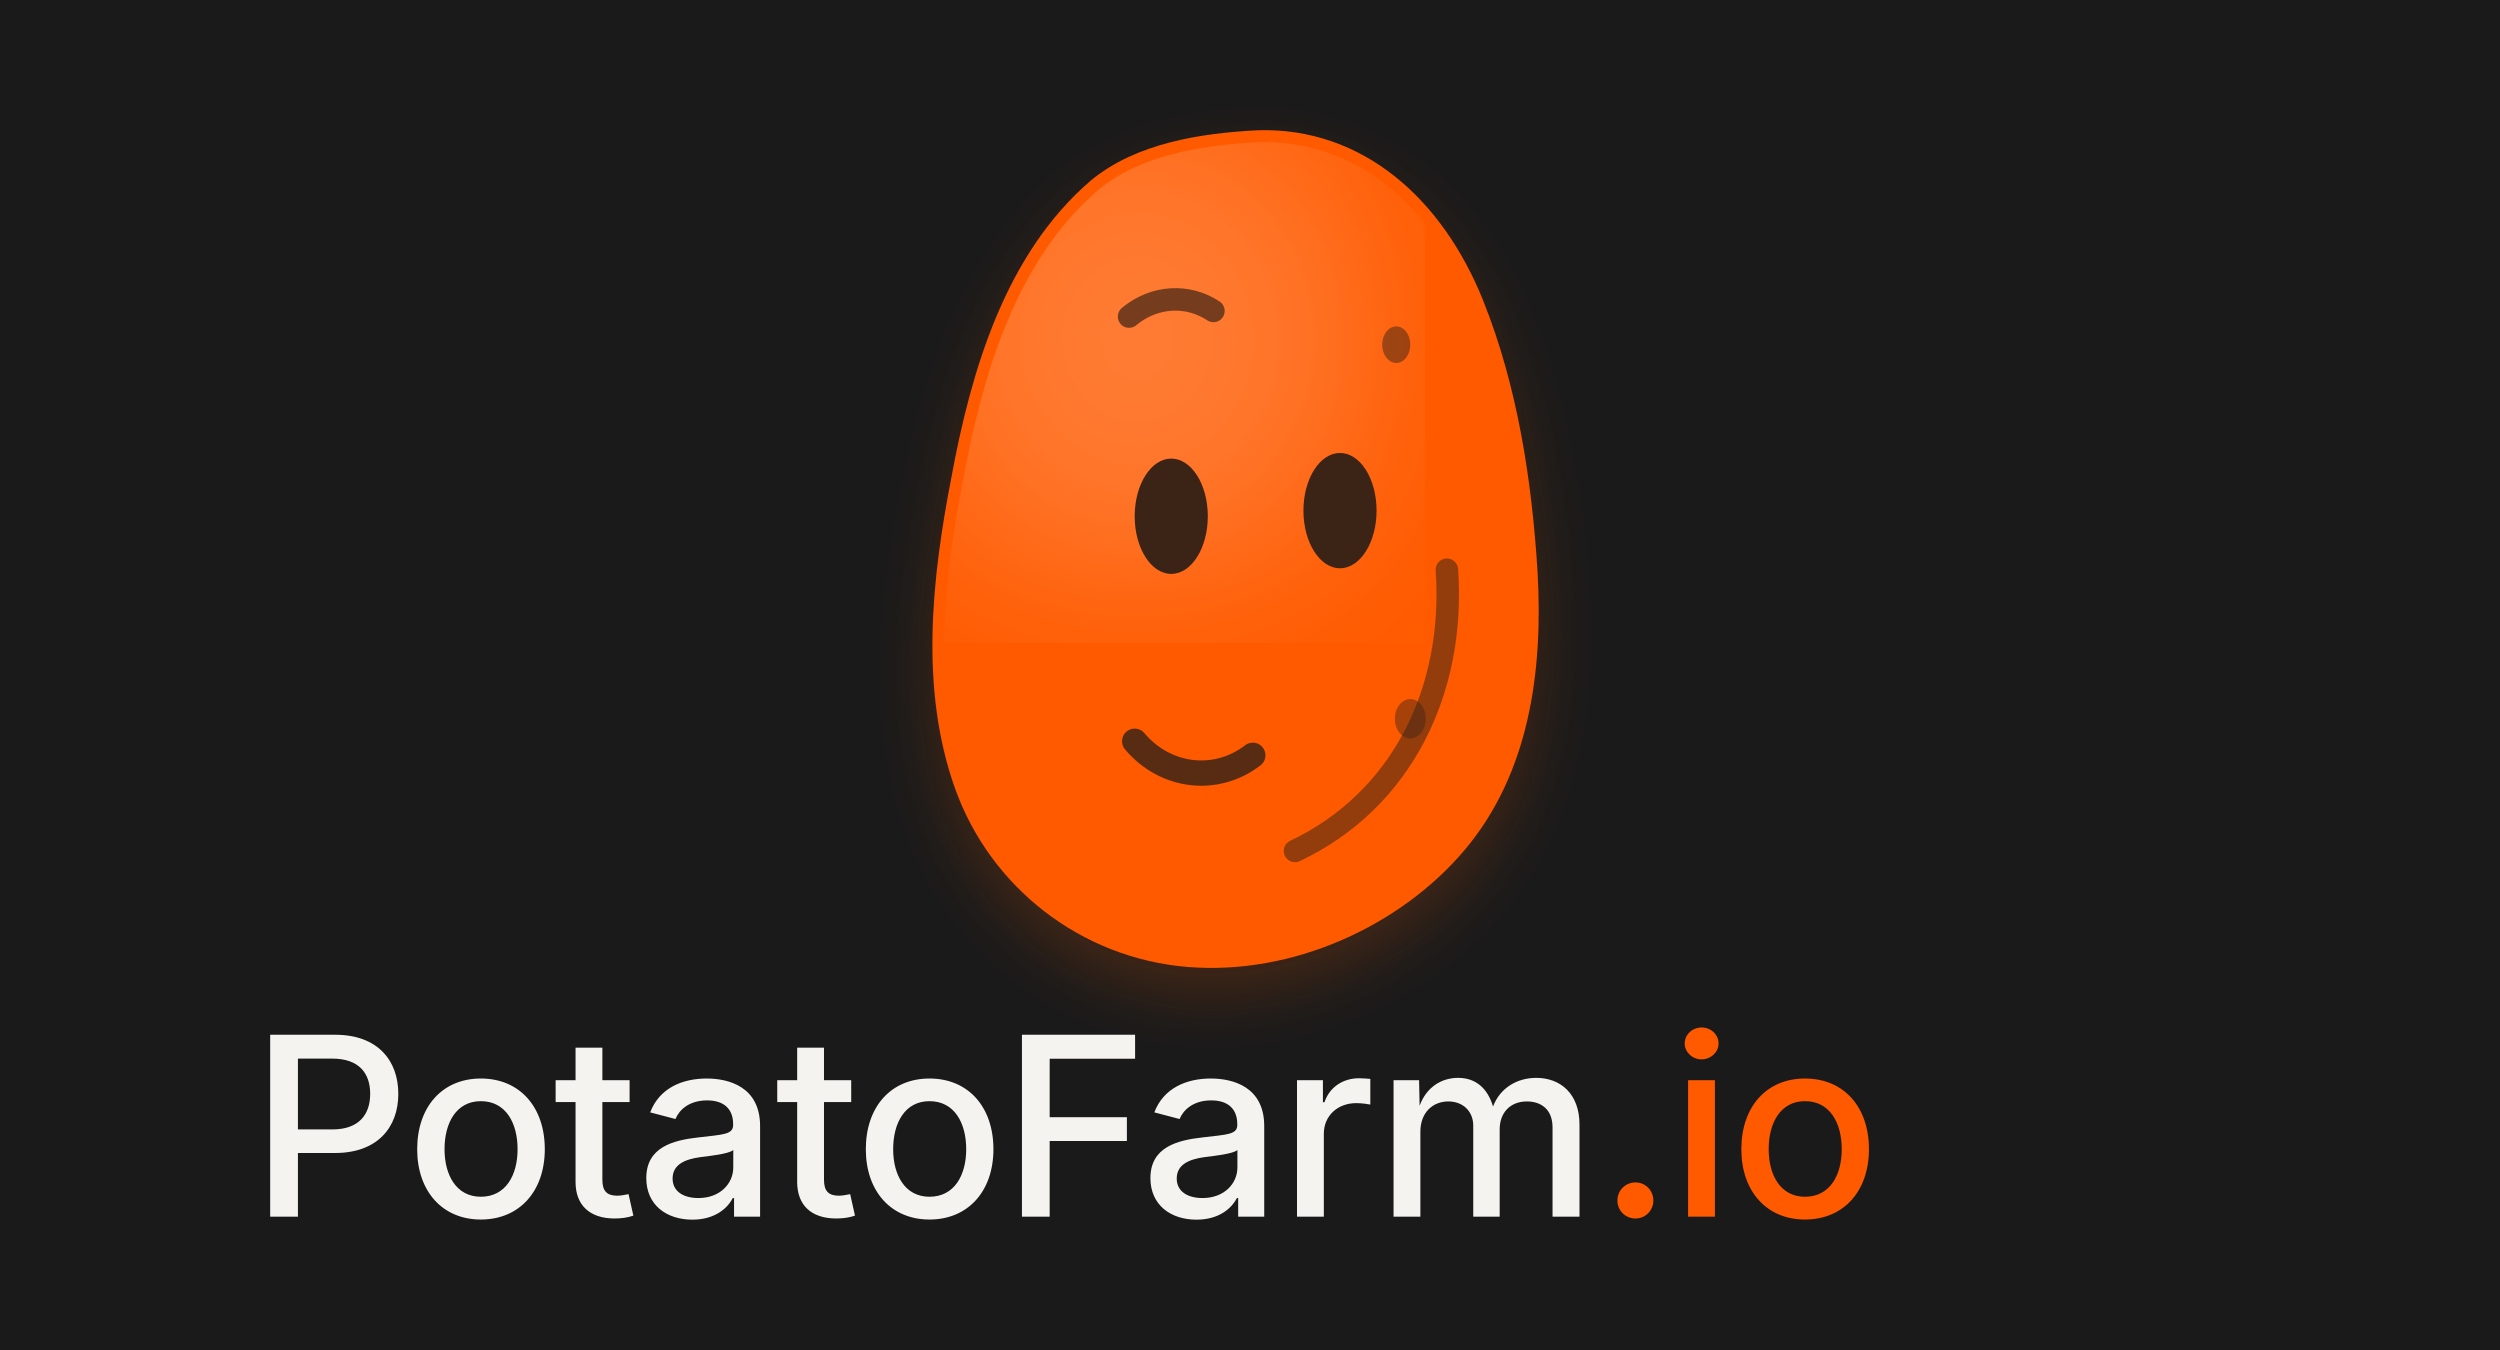
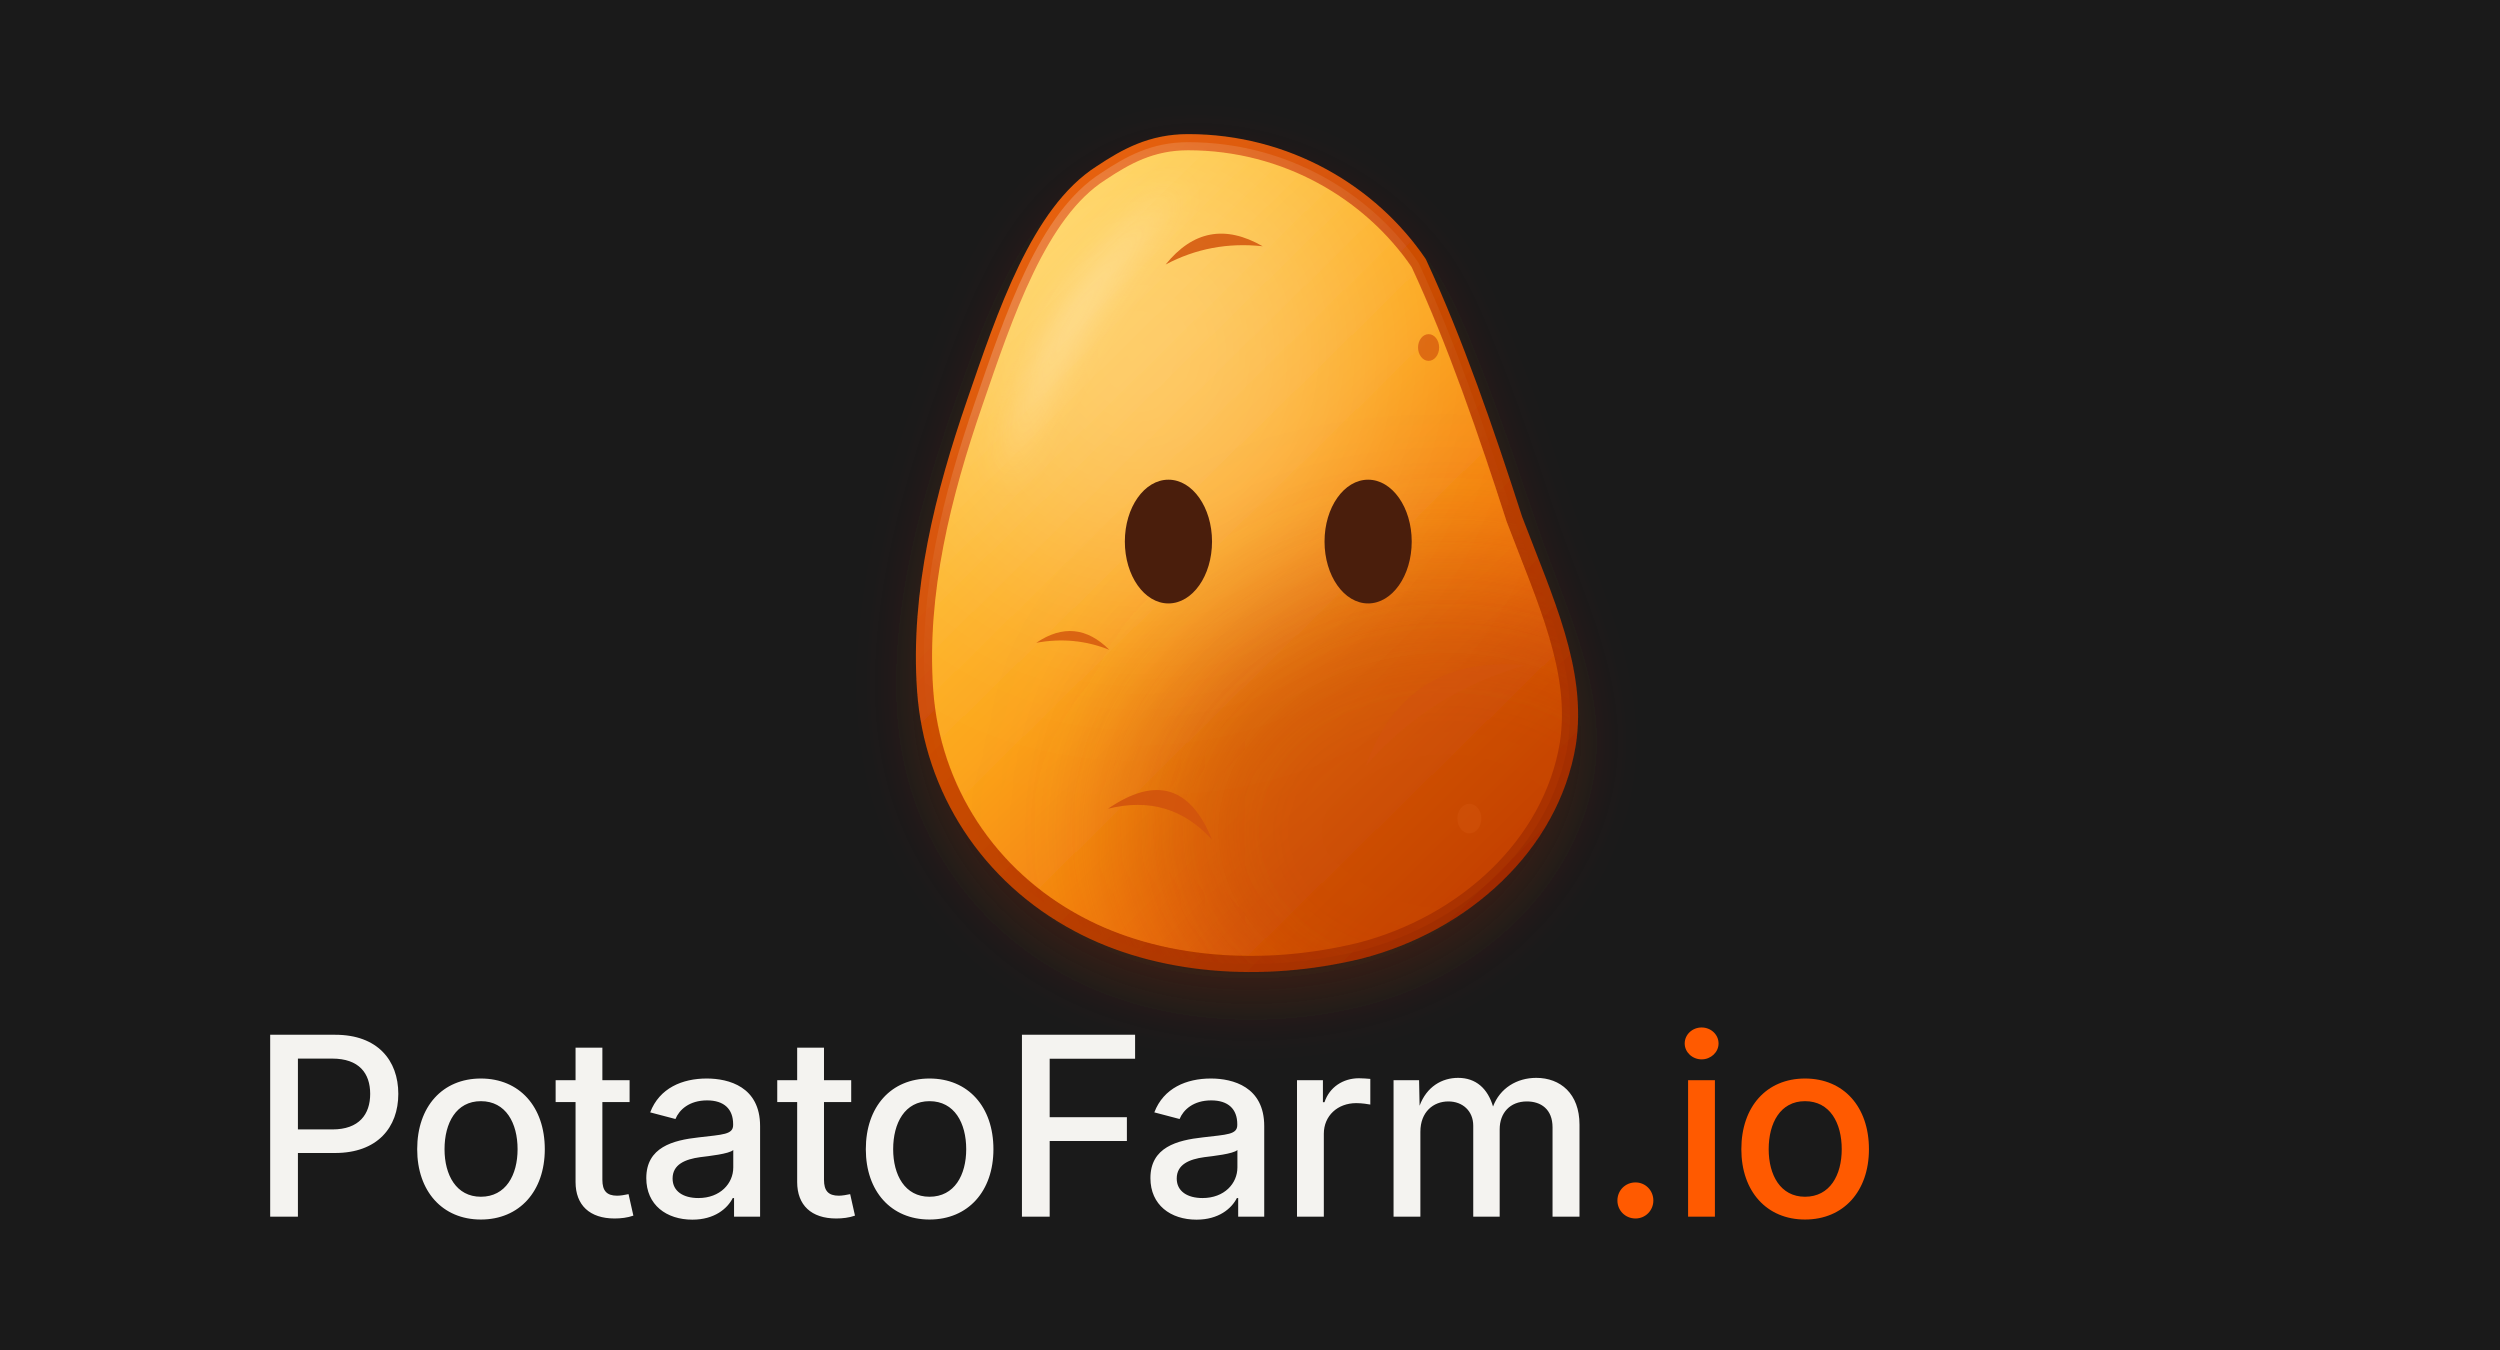
<svg xmlns="http://www.w3.org/2000/svg" viewBox="0 0 300 162" width="300" height="162">
  <rect width="300" height="162" fill="#1A1A1A" />
  <g transform="translate(96.0,12) scale(1.6875)">
    <defs>
-       <linearGradient id="shs3" x1="22%" y1="10%" x2="74%" y2="90%">
-         <stop offset="0" stop-color="#FF5A00" />
-         <stop offset="0.5" stop-color="#FF5A00" />
-         <stop offset="1" stop-color="#FF5A00" />
+       <linearGradient id="shs3" x1="18%" y1="6%" x2="88%" y2="96%">
+         <stop offset="0" stop-color="#FFD04A" />
+         <stop offset="0.42" stop-color="#FCA51B" />
+         <stop offset="0.72" stop-color="#F2760A" />
+         <stop offset="1" stop-color="#D24500" />
      </linearGradient>
-       <filter id="bls3">
+       <linearGradient id="rms3" x1="18%" y1="6%" x2="88%" y2="96%">
+         <stop offset="0" stop-color="#E8620A" />
+         <stop offset="1" stop-color="#9E2A00" />
+       </linearGradient>
+       <filter id="bls3" x="-60%" y="-60%" width="220%" height="220%">
        <feGaussianBlur stdDeviation="7" />
      </filter>
+       <filter id="sds3" x="-60%" y="-60%" width="220%" height="220%">
+         <feGaussianBlur stdDeviation="5" />
+       </filter>
+       <filter id="sps3" x="-60%" y="-60%" width="220%" height="220%">
+         <feGaussianBlur stdDeviation="1.1" />
+       </filter>
      <filter id="dps3" x="-35%" y="-35%" width="180%" height="180%">
-         <feDropShadow dx="0" dy="2" stdDeviation="2.2" flood-color="#FF5A00" flood-opacity="0.18" />
+         <feDropShadow dx="0" dy="2" stdDeviation="2.2" flood-color="#B83400" flood-opacity="0.22" />
      </filter>
      <clipPath id="cps3">
-         <path d="M32.6,3.0 C39.6,2.8 45.0,7.6 47.8,14.6 C50.2,20.6 51.2,27.2 51.6,33.6 C52.0,40.6 51.0,47.6 46.6,52.8 C42.2,58.0 34.8,61.4 27.6,60.8 C20.4,60.2 14.2,55.4 11.8,48.6 C9.4,41.8 10.2,34.2 11.6,27.0 C13.0,19.4 15.4,11.4 21.2,6.4 C24.2,3.9 28.6,3.2 32.6,3.0 Z" />
+         <path d="M27.6,3.0 C34.6,3.0 40.6,6.6 44.0,11.6 C46.6,17.2 48.8,23.6 50.8,29.8 C53.0,35.6 55.4,40.6 54.6,45.8 C53.4,53.0 47.2,58.6 39.8,60.5 C32.8,62.2 25.4,61.6 19.8,58.6 C13.4,55.2 9.4,49.0 8.9,42.0 C8.4,35.0 10.2,28.0 12.4,21.6 C14.6,15.2 17.0,8.0 21.4,5.2 C23.2,4.0 25.0,3.0 27.6,3.0 Z" />
      </clipPath>
    </defs>
-     <path d="M32.6,3.0 C39.6,2.8 45.0,7.6 47.8,14.6 C50.2,20.6 51.2,27.2 51.6,33.6 C52.0,40.6 51.0,47.6 46.6,52.8 C42.2,58.0 34.8,61.4 27.6,60.8 C20.4,60.2 14.2,55.4 11.8,48.6 C9.4,41.8 10.2,34.2 11.6,27.0 C13.0,19.4 15.4,11.4 21.2,6.4 C24.2,3.9 28.6,3.2 32.6,3.0 Z" fill="url(#shs3)" stroke="#FF5A00" stroke-width="1.7" stroke-linejoin="round" filter="url(#dps3)" />
+     <path d="M27.6,3.0 C34.6,3.0 40.6,6.6 44.0,11.6 C46.6,17.2 48.8,23.6 50.8,29.8 C53.0,35.6 55.4,40.6 54.6,45.8 C53.4,53.0 47.2,58.6 39.8,60.5 C32.8,62.2 25.4,61.6 19.8,58.6 C13.4,55.2 9.4,49.0 8.9,42.0 C8.4,35.0 10.2,28.0 12.4,21.6 C14.6,15.2 17.0,8.0 21.4,5.2 C23.2,4.0 25.0,3.0 27.6,3.0 Z" fill="url(#shs3)" stroke="url(#rms3)" stroke-width="1.15" stroke-linejoin="round" filter="url(#dps3)" />
    <g clip-path="url(#cps3)">
-       <ellipse cx="24" cy="17" rx="17" ry="18" fill="#FFFFFF" opacity="0.20" filter="url(#bls3)" />
+       <ellipse cx="46" cy="52" rx="22" ry="18" fill="#B23600" opacity="0.5" filter="url(#sds3)" />
+       <ellipse cx="24" cy="18" rx="16" ry="17" fill="#FFFFFF" opacity="0.28" filter="url(#bls3)" />
+       <path d="M14.6,27.0 Q16.7,14.1 27.0,6.2 Q19.4,15.8 14.6,27.0 Z" fill="#FFF0CE" opacity="0.45" filter="url(#sps3)" />
    </g>
-     <ellipse cx="26.4" cy="29.6" rx="2.6" ry="4.1" fill="#3B2416" />
-     <ellipse cx="38.4" cy="29.2" rx="2.6" ry="4.1" fill="#3B2416" />
-     <path d="M46.0,33.4 C46.6,42.0 42.8,49.8 35.2,53.4" fill="none" stroke="#3B2416" stroke-width="1.6" stroke-linecap="round" opacity="0.55" />
-     <path d="M23.8,45.6 C26.0,48.2 29.6,48.6 32.2,46.6" fill="none" stroke="#3B2416" stroke-width="1.8" stroke-linecap="round" opacity="0.85" />
-     <path d="M23.4,15.4 C25.2,13.9 27.6,13.8 29.4,15.0" fill="none" stroke="#3B2416" stroke-width="1.6" stroke-linecap="round" opacity="0.7" />
-     <ellipse cx="42.4" cy="17.4" rx="1.0" ry="1.3" fill="#3B2416" opacity="0.5" />
-     <ellipse cx="43.4" cy="44.0" rx="1.1" ry="1.4" fill="#3B2416" opacity="0.45" />
+     <ellipse cx="26.2" cy="31.4" rx="3.1" ry="4.4" fill="#4A1E0C" />
+     <ellipse cx="40.4" cy="31.4" rx="3.1" ry="4.4" fill="#4A1E0C" />
+     <path d="M21.9,50.4 Q27.0,46.9 29.3,52.6 Q26.3,49.3 21.9,50.4 Z" fill="#D2530C" opacity="0.9" />
+     <path d="M40.2,47.4 Q43.1,39.4 51.6,40.2 Q44.8,42.1 40.2,47.4 Z" fill="#D2530C" opacity="0.72" />
+     <path d="M26.0,11.7 Q28.9,8.1 32.9,10.4 Q29.2,10.0 26.0,11.7 Z" fill="#D2530C" opacity="0.85" />
+     <path d="M16.8,38.6 Q19.6,36.7 22.0,39.1 Q19.5,38.1 16.8,38.6 Z" fill="#D2530C" opacity="0.8" />
+     <ellipse cx="44.7" cy="17.6" rx="0.75" ry="0.95" fill="#D2530C" opacity="0.7" />
+     <ellipse cx="47.6" cy="51.1" rx="0.85" ry="1.05" fill="#D2530C" opacity="0.5" />
  </g>
  <text x="30" y="146" font-family="Inter,-apple-system,BlinkMacSystemFont,'Segoe UI',Roboto,sans-serif" font-size="30" font-weight="500" letter-spacing="-0.4" fill="#F4F3F0">PotatoFarm<tspan fill="#FF5A00">.io</tspan>
  </text>
</svg>
